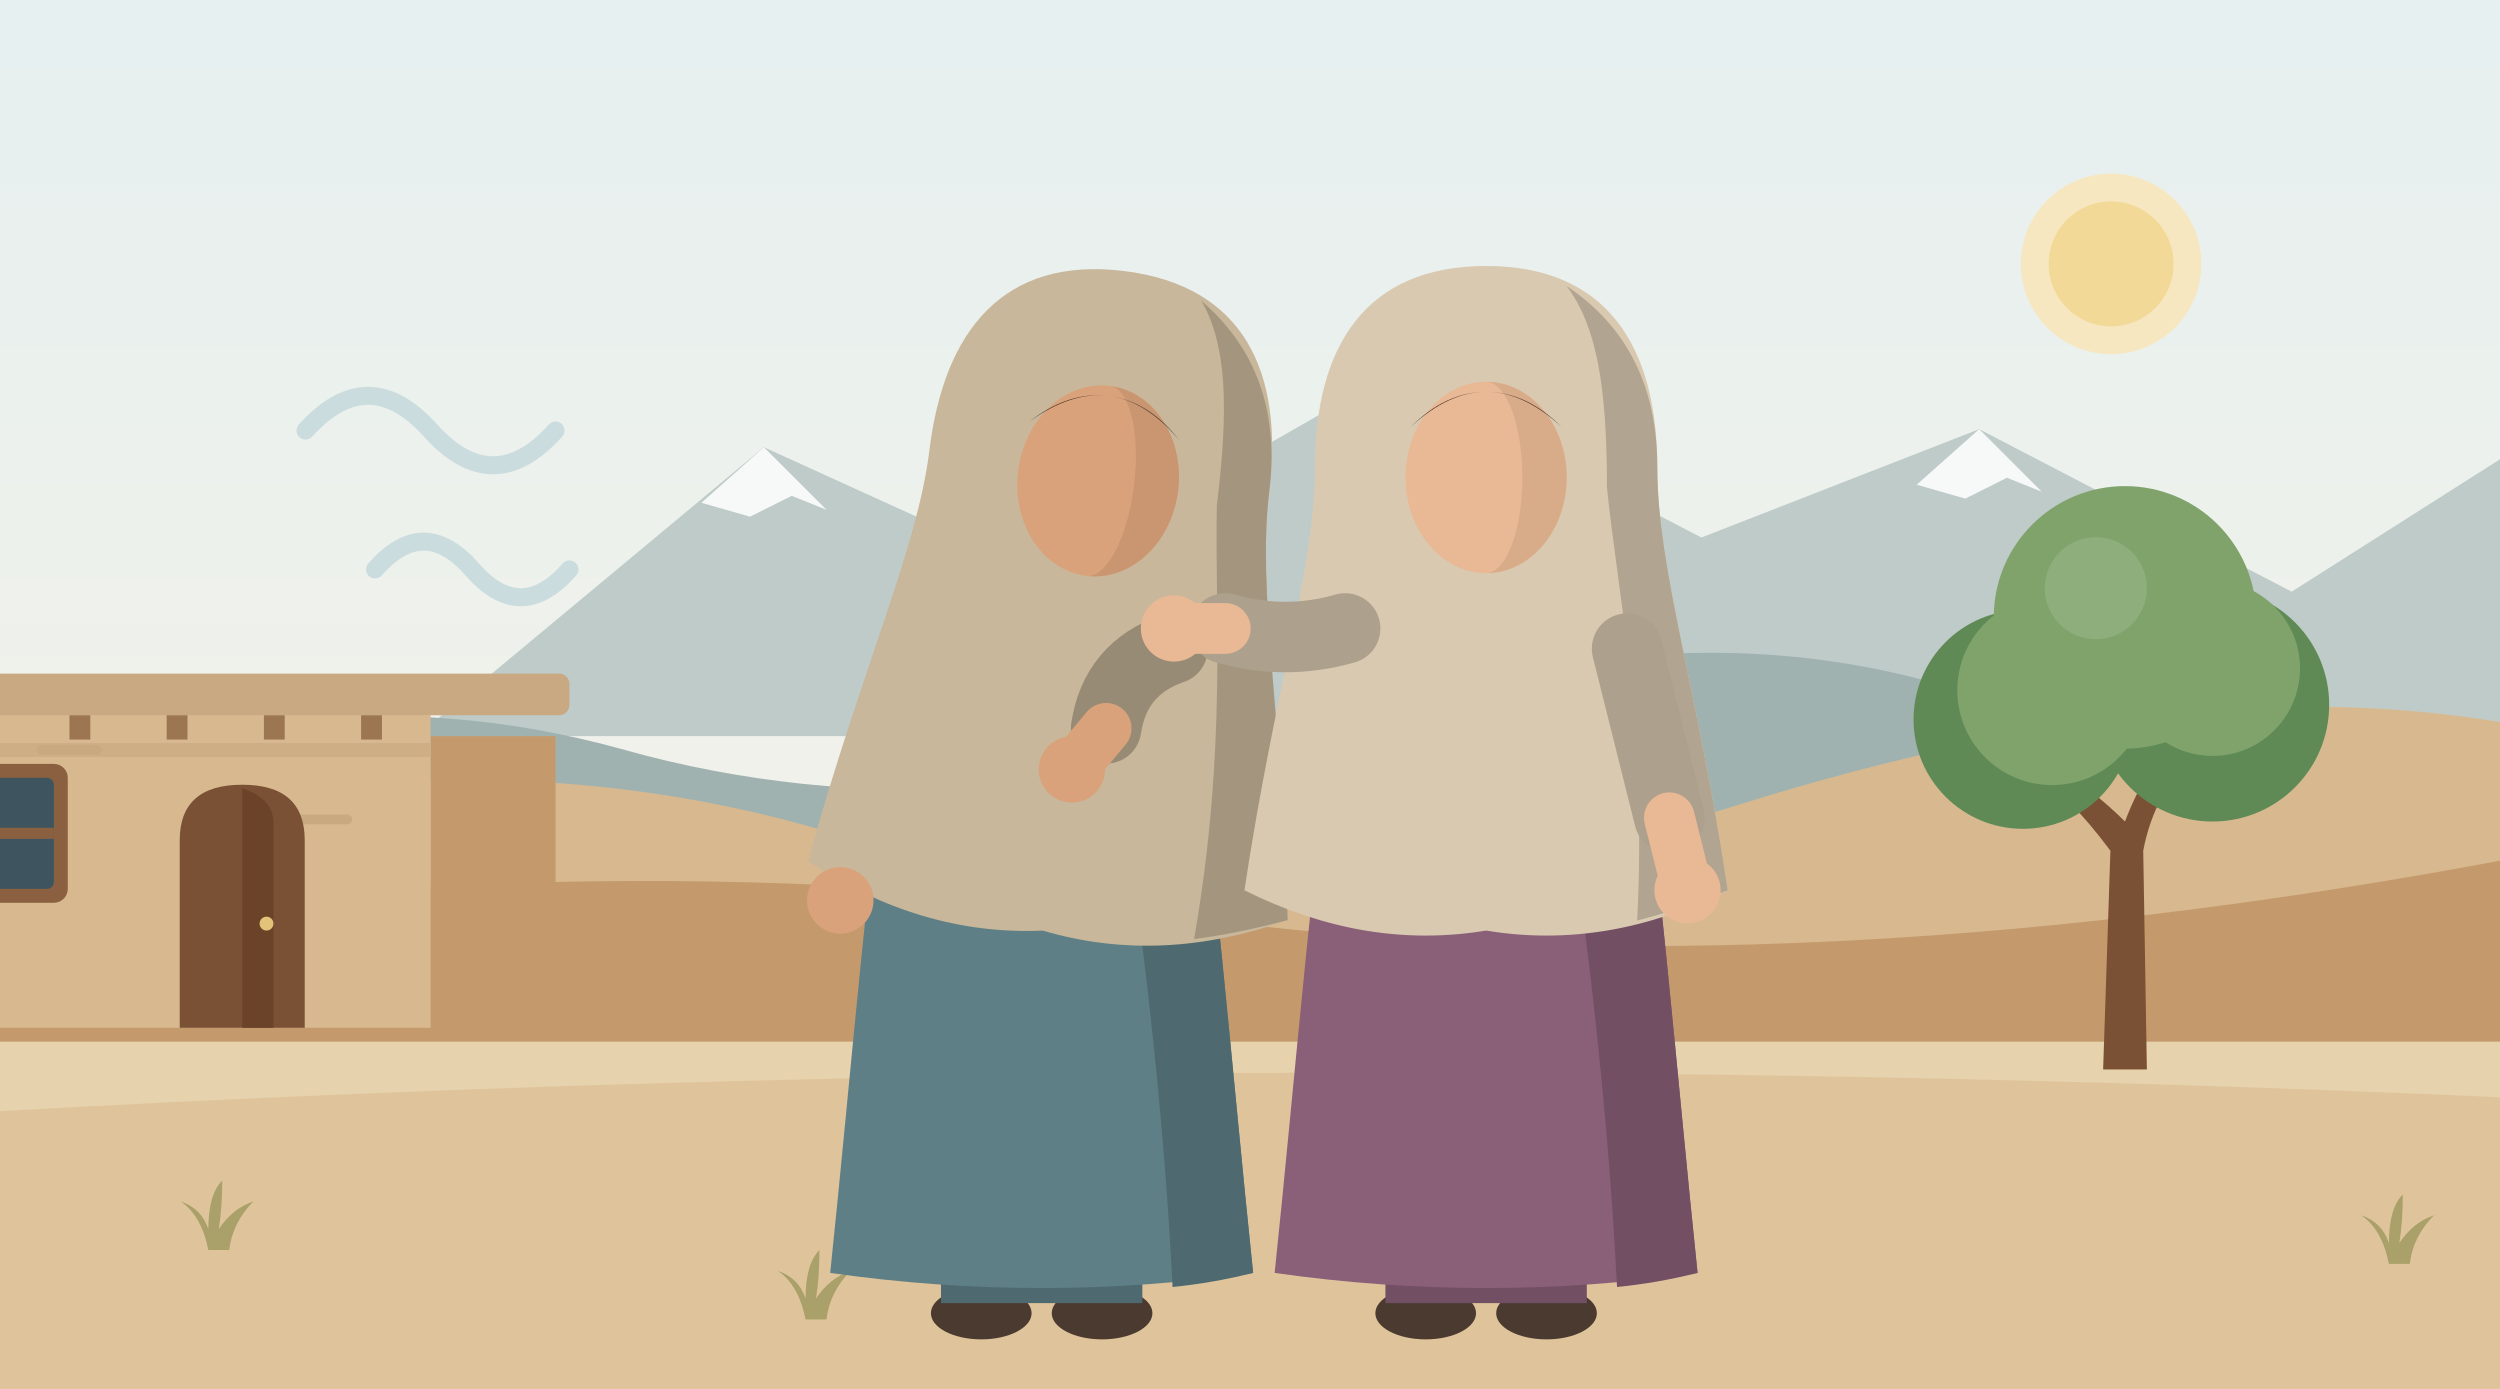
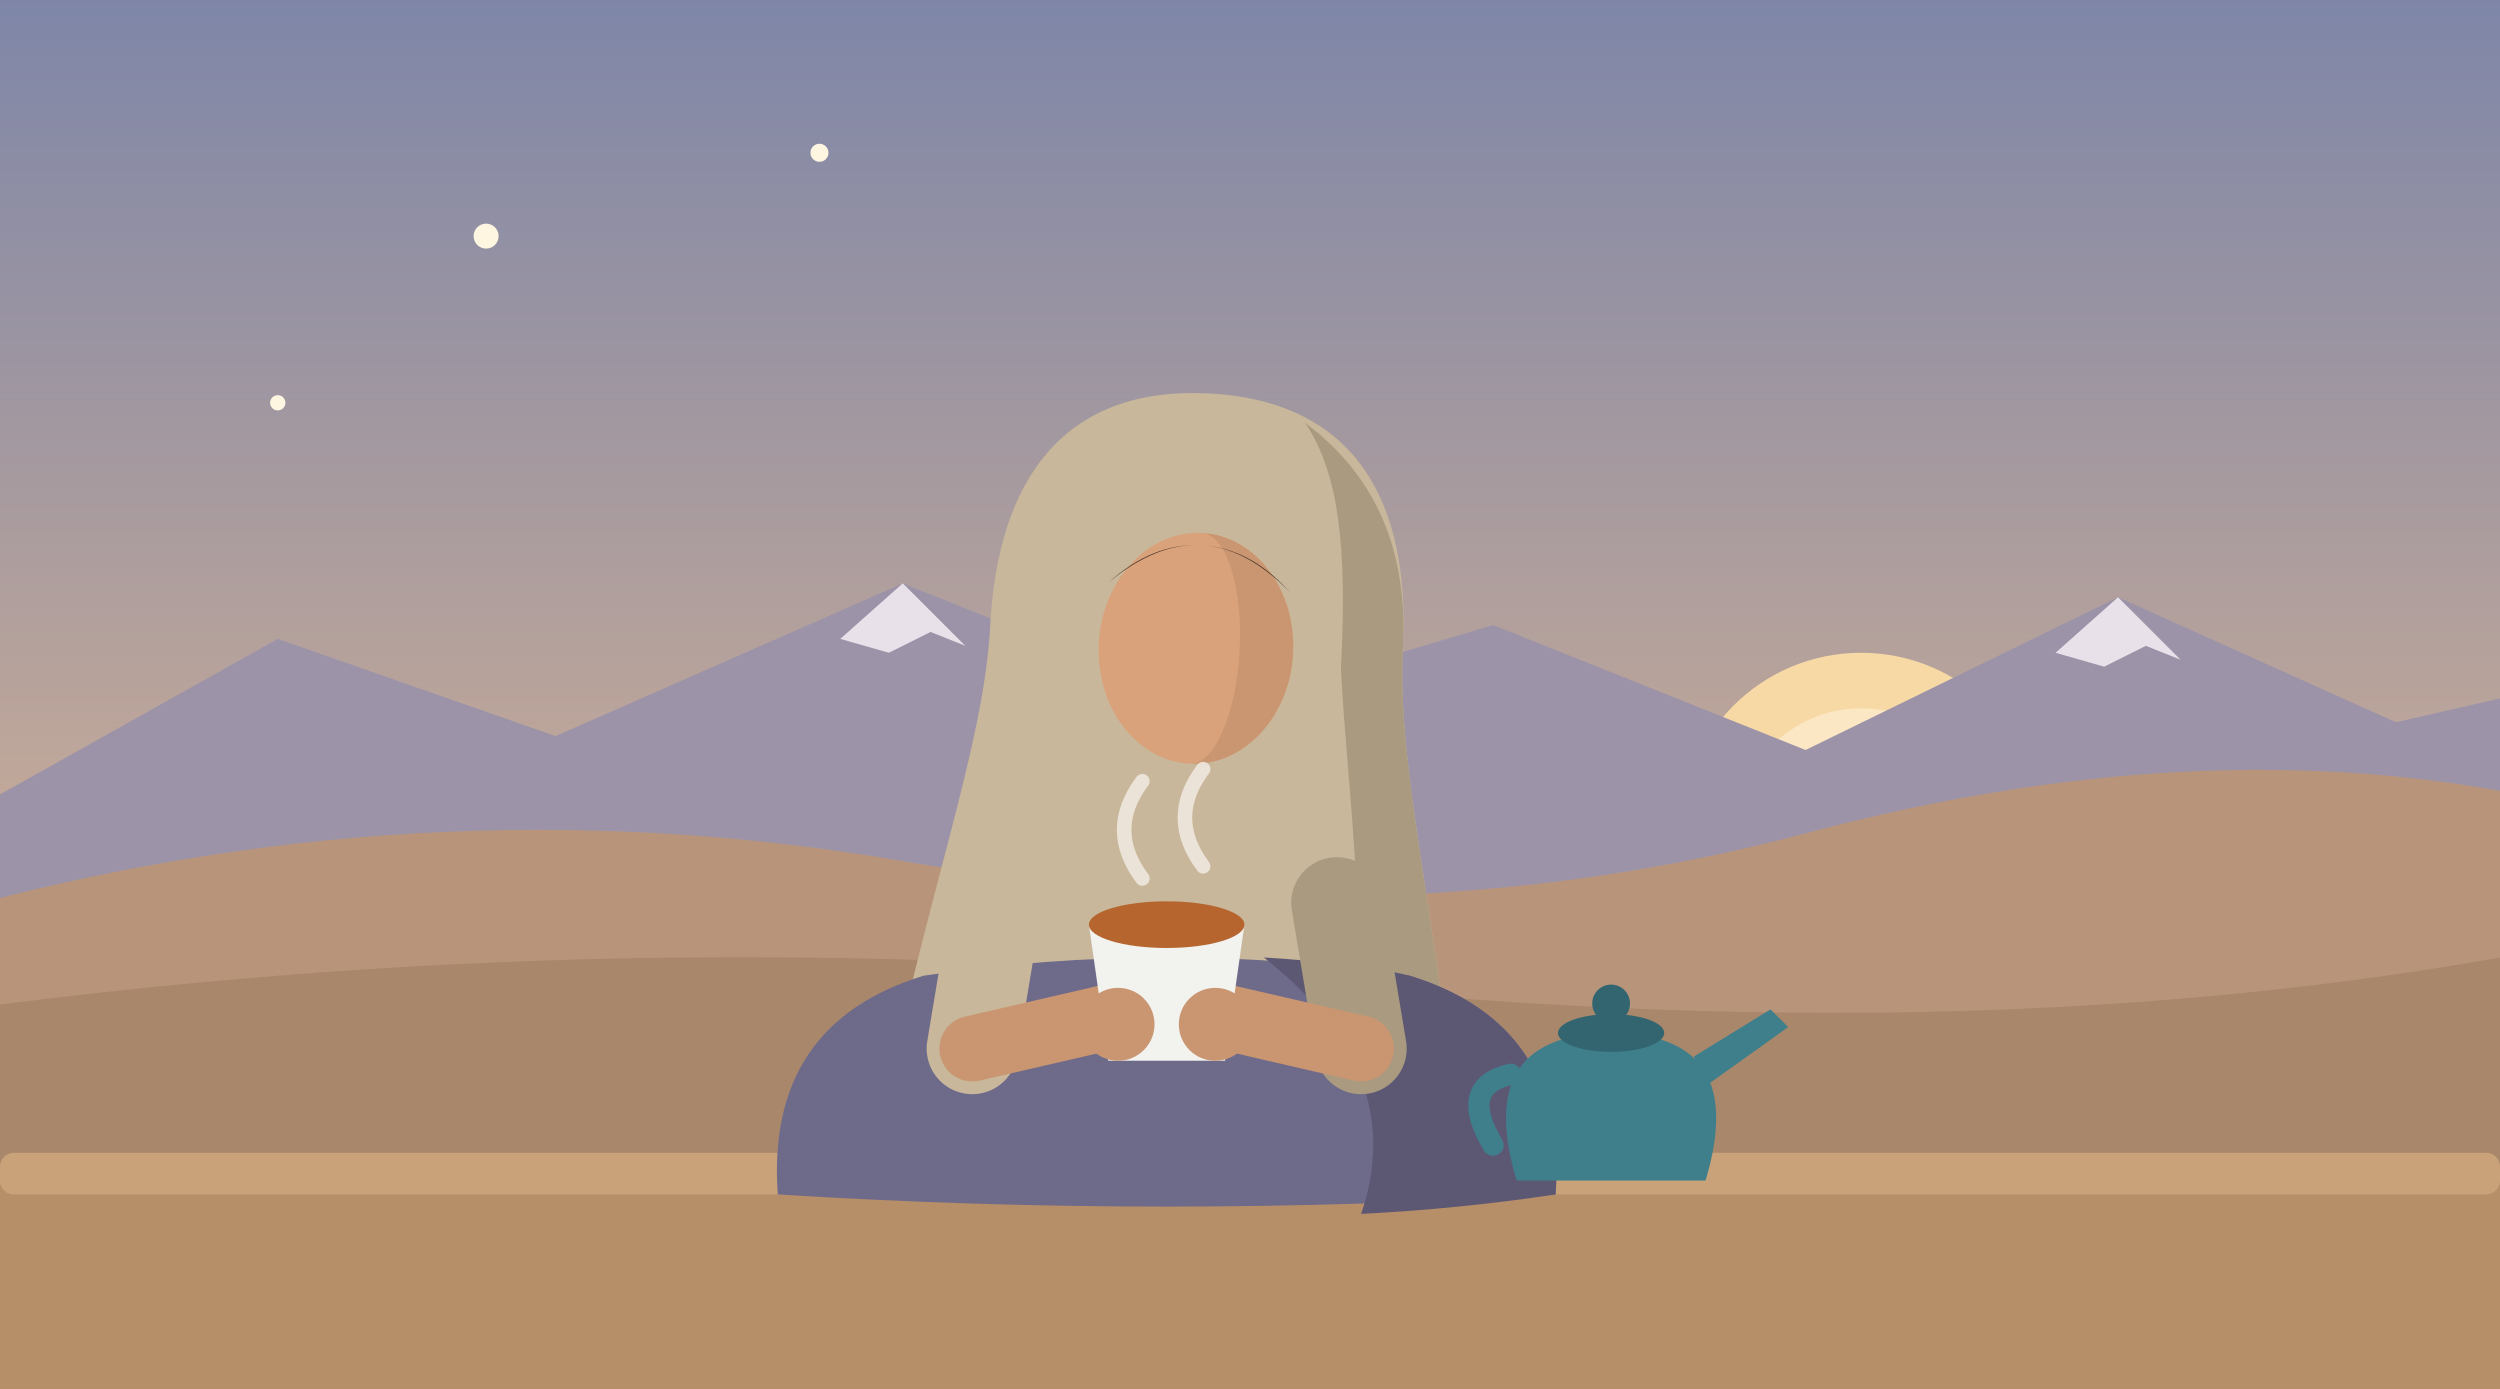
<svg xmlns="http://www.w3.org/2000/svg" viewBox="0 0 360 200">
  <defs>
-     <linearGradient id="sky" x1="0" y1="0" x2="0" y2="1">
-       <stop offset="0" stop-color="#E6F0F0" />
-       <stop offset="1" stop-color="#F8F2E6" />
+     <linearGradient id="dusk" x1="0" y1="0" x2="0" y2="1">
+       <stop offset="0" stop-color="#7E86A8" />
+       <stop offset="1" stop-color="#F2C08E" />
    </linearGradient>
  </defs>
-   <rect width="360" height="200" fill="url(#sky)" />
-   <path d="M-10 106L60 106L110 64.4L150 82.6L200 54L245 77.4L285 61.8L330 85.2L375 56.6L415 80L450 69.6L380 106Z" fill="#BFCBC9" />
-   <path d="M110 64.4L119 73.4L114 71.4L108 74.4L101 72.4Z" fill="#F7F9F8" />
-   <path d="M200 54L209 63L204 61L198 64L191 62Z" fill="#F7F9F8" />
-   <path d="M285 61.8L294 70.8L289 68.8L283 71.8L276 69.8Z" fill="#F7F9F8" />
-   <path d="M375 56.6L384 65.6L379 63.6L373 66.6L366 64.6Z" fill="#F7F9F8" />
-   <path d="M-10 120Q40 94 90 108T200 102T310 112T370 100V180H-10Z" fill="#9FB2B0" />
-   <path d="M-10 126Q60 102 120 120T250 116T370 106V180H-10Z" fill="#D8B98F" />
-   <path d="M-10 136Q80 120 170 132T370 122V180H-10Z" fill="#C49A6C" />
-   <rect x="0" y="150" width="360" height="50" fill="#E7D2AE" />
-   <path d="M0 160Q180 150 360 158V200H0Z" fill="#DFC49B" />
-   <g transform="translate(306 154) scale(1.05)">
-     <path d="M-3 0L-2 -30Q-8 -38-12 -40L-10 -42Q-4 -38 0 -34Q3 -42 8 -46L10 -44Q4 -38 2.5 -30L3 0Z" fill="#7A5134" />
-     <circle cx="-14" cy="-48" r="15" fill="#5F8A55" />
-     <circle cx="12" cy="-50" r="16" fill="#5F8A55" />
-     <circle cx="0" cy="-62" r="18" fill="#7FA36B" />
-     <circle cx="-10" cy="-52" r="13" fill="#7FA36B" />
-     <circle cx="12" cy="-55" r="12" fill="#7FA36B" />
-     <circle cx="-4" cy="-66" r="7" fill="#8EAE7C" />
+   <rect width="360" height="200" fill="url(#dusk)" />
+   <circle cx="268" cy="120" r="26" fill="#F7D9A6" />
+   <circle cx="268" cy="120" r="18" fill="#FBE7C3" />
+   <path d="M-10 120L40 92L80 106L130 84L175 102L215 90L260 108L305 86L345 104L380 96V140H-10Z" fill="#9C93A8" />
+   <path d="M130 84L139 93L134 91L128 94L121 92Z" fill="#E9E1EA" />
+   <path d="M305 86L314 95L309 93L303 96L296 94Z" fill="#E9E1EA" />
+   <path d="M-10 132Q60 112 130 124T260 120T370 116V200H-10Z" fill="#B8957A" />
+   <path d="M-10 146Q90 132 190 142T370 136V200H-10Z" fill="#A9876B" />
+   <circle cx="70" cy="34" r="1.8" fill="#FFF6E2" />
+   <circle cx="118" cy="22" r="1.3" fill="#FFF6E2" />
+   <circle cx="40" cy="58" r="1.1" fill="#FFF6E2" />
+   <rect x="0" y="170" width="360" height="30" fill="#B68E68" />
+   <rect x="0" y="166" width="360" height="6" rx="2" fill="#C9A27A" />
+   <g transform="translate(168 172) scale(1.75)">
+     <g transform="translate(0 40)">
+       <g transform="rotate(3 0 -39)">
+         <path d="M-13 -70C-15 -58-16 -50-17 -42H17C16 -50 15 -58 13 -70Z" fill="#6E6A8A" />
+         <path d="M0 -106C-12 -106-17 -98-17 -86C-17 -76-21 -64-24 -44Q-12 -38 0 -40Q12 -38 24 -44C21 -64 17 -76 17 -86C17 -98 12 -106 0 -106Z" fill="#C8B79A" />
+         <path d="M8 -104C14 -100 17 -94 17 -86C17 -76 21 -64 24 -44Q19 -42 15 -41C16 -60 13 -74 12 -84C12 -94 11 -100 8 -104Z" fill="#A99A80" />
+         <ellipse cx="0" cy="-85" rx="8" ry="9.5" fill="#D9A27A" />
+         <path d="M0 -94.5A8 9.5 0 0 1 0 -75.5A3.6 9.5 0 0 0 0 -94.5Z" fill="#C99671" />
+         <path d="M-7.5 -90Q0 -97 7.5 -90Q4 -93.5 0 -93.5Q-4 -93.5-7.5 -90Z" fill="#3B2A22" />
+       </g>
+     </g>
+     <path d="M-32 0Q-33 -14-20 -18Q0 -21 20 -18Q33 -14 32 0Q0 2-32 0Z" fill="#6E6A8A" />
+     <path d="M8 -19.5Q16 -19 20 -18Q33 -14 32 0Q24 1.2 16 1.6Q20 -10 8 -19.5Z" fill="#5C5874" />
+     <path d="M-14 -24Q-15 -18 -16 -12" fill="none" stroke="#C8B79A" stroke-width="7.5" stroke-linecap="round" />
+     <path d="M-16 -12L-3 -15" fill="none" stroke="#C99671" stroke-width="5.4" stroke-linecap="round" />
+     <path d="M14 -24Q15 -18 16 -12" fill="none" stroke="#A99A80" stroke-width="7.5" stroke-linecap="round" />
+     <path d="M16 -12L3 -15" fill="none" stroke="#C99671" stroke-width="5.4" stroke-linecap="round" />
+     <g transform="translate(0 -11) scale(1.6)">
+       <path d="M-4 -7H4L3 0H-3Z" fill="#F2F2EE" />
+       <ellipse cx="0" cy="-7" rx="4" ry="1.2" fill="#B5652D" />
+     </g>
+     <circle cx="-4" cy="-14" r="3" fill="#C99671" />
+     <circle cx="4" cy="-14" r="3" fill="#C99671" />
+     <path d="M-2 -26q-3 -4 0 -8M3 -27q-3 -4 0 -8" fill="none" stroke="#F4EEE6" stroke-width="1.2" stroke-linecap="round" stroke-linejoin="round" opacity=".8" />
  </g>
-   <path d="M62 148h18v-42h-18Z" fill="#C49A6C" />
-   <rect x="-24" y="102" width="86" height="46" fill="#D8B98F" />
-   <rect x="-27" y="97" width="109" height="6" rx="1.5" fill="#C9A982" />
-   <rect x="-18" y="103" width="3" height="3.5" fill="#9C7650" />
-   <rect x="-4" y="103" width="3" height="3.5" fill="#9C7650" />
-   <rect x="10" y="103" width="3" height="3.5" fill="#9C7650" />
-   <rect x="24" y="103" width="3" height="3.5" fill="#9C7650" />
-   <rect x="38" y="103" width="3" height="3.5" fill="#9C7650" />
-   <rect x="52" y="103" width="3" height="3.5" fill="#9C7650" />
-   <rect x="-24" y="107" width="86" height="2" fill="#CDAE85" />
-   <path d="M-14 130h10M36 118h14M6 108h8" fill="none" stroke="#C9A97F" stroke-width="1.4" stroke-linecap="round" stroke-linejoin="round" />
-   <path d="M25.88 148v-27q0-8 9-8t9 8v27Z" fill="#7A5134" />
-   <path d="M34.88 148v-34.5q4.5 1.5 4.5 5v29.5Z" fill="#6A4329" />
-   <circle cx="38.38" cy="133" r="1" fill="#E3C27A" />
-   <rect x="-12.24" y="110" width="22" height="20" rx="2" fill="#8A6040" />
-   <rect x="-10.24" y="112" width="18" height="16" rx="1" fill="#3E5560" />
-   <path d="M-1.24 112v16M-10.24 120h18" fill="none" stroke="#8A6040" stroke-width="1.6" />
-   <path d="M30 180q-1-5-4-7q3 1 4 4q0-5 2-7q0 4-.5 7q2-3 5-4q-3 3-3.5 7Z" fill="#A9A06A" />
-   <path d="M116 190q-1-5-4-7q3 1 4 4q0-5 2-7q0 4-.5 7q2-3 5-4q-3 3-3.5 7Z" fill="#A9A06A" />
-   <path d="M214 186q-1-5-4-7q3 1 4 4q0-5 2-7q0 4-.5 7q2-3 5-4q-3 3-3.5 7Z" fill="#A9A06A" />
-   <path d="M344 182q-1-5-4-7q3 1 4 4q0-5 2-7q0 4-.5 7q2-3 5-4q-3 3-3.5 7Z" fill="#A9A06A" />
-   <circle cx="304" cy="38" r="13" fill="#F6E7C1" />
-   <circle cx="304" cy="38" r="9" fill="#F3D998" />
-   <g transform="translate(150 192) scale(1.45)">
-     <ellipse cx="-6" cy="-2" rx="5" ry="2.6" fill="#4A3A30" />
-     <ellipse cx="6" cy="-2" rx="5" ry="2.6" fill="#4A3A30" />
-     <path d="M-10 -10H10V-3H-10Z" fill="#4E6A70" />
-     <path d="M-14 -70C-17 -50-19 -25-21 -6Q0 -3 21 -6C19 -25 17 -50 14 -70Z" fill="#5E7F86" />
-     <path d="M5 -70C9 -50 12 -25 13 -4.6Q17 -5 21 -6C19 -25 17 -50 14 -70Z" fill="#4E6A70" />
-     <g transform="rotate(7 0 -39)">
-       <path d="M-13 -70C-15 -58-16 -50-17 -42H17C16 -50 15 -58 13 -70Z" fill="#5E7F86" />
-       <path d="M0 -106C-12 -106-17 -98-17 -86C-17 -76-21 -64-24 -44Q-12 -38 0 -40Q12 -38 24 -44C21 -64 17 -76 17 -86C17 -98 12 -106 0 -106Z" fill="#C8B79A" />
-       <path d="M8 -104C14 -100 17 -94 17 -86C17 -76 21 -64 24 -44Q19 -42 15 -41C16 -60 13 -74 12 -84C12 -94 11 -100 8 -104Z" fill="#A4967E" />
-       <ellipse cx="0" cy="-85" rx="8" ry="9.5" fill="#D9A27A" />
-       <path d="M0 -94.5A8 9.5 0 0 1 0 -75.5A3.6 9.5 0 0 0 0 -94.5Z" fill="#C99671" />
-       <path d="M-7.5 -90Q0 -97 7.5 -90Q4 -93.5 0 -93.5Q-4 -93.5-7.5 -90Z" fill="#3B2A22" />
-     </g>
-     <path d="M13 -68Q7.3 -66.04 6.4 -60.08" fill="none" stroke="#988B75" stroke-width="7" stroke-linecap="round" />
-     <path d="M6.4 -60.08L3 -56" fill="none" stroke="#D9A27A" stroke-width="5.04" stroke-linecap="round" />
-     <circle cx="3" cy="-56" r="3.29" fill="#D9A27A" />
-     <circle cx="-20" cy="-43" r="3.3" fill="#D9A27A" />
+   <g transform="translate(232 170) scale(1.7)">
+     <path d="M-8 0Q-11 -10-4 -12H4Q11 -10 8 0Z" fill="#3F7F8C" />
+     <path d="M8 -8L15 -13L13.5 -14.5L7 -10.5Z" fill="#3F7F8C" />
+     <ellipse cx="0" cy="-12.5" rx="4.5" ry="1.6" fill="#326570" />
+     <circle cx="0" cy="-15" r="1.6" fill="#326570" />
+     <path d="M-8.5 -9Q-13 -8-10 -3" fill="none" stroke="#3F7F8C" stroke-width="1.8" stroke-linecap="round" stroke-linejoin="round" />
  </g>
-   <g transform="translate(214 192) scale(1.45)">
-     <ellipse cx="-6" cy="-2" rx="5" ry="2.6" fill="#4A3A30" />
-     <ellipse cx="6" cy="-2" rx="5" ry="2.6" fill="#4A3A30" />
-     <path d="M-10 -10H10V-3H-10Z" fill="#734F64" />
-     <path d="M-14 -70C-17 -50-19 -25-21 -6Q0 -3 21 -6C19 -25 17 -50 14 -70Z" fill="#8A5F78" />
-     <path d="M5 -70C9 -50 12 -25 13 -4.6Q17 -5 21 -6C19 -25 17 -50 14 -70Z" fill="#734F64" />
-     <path d="M-13 -70C-15 -58-16 -50-17 -42H17C16 -50 15 -58 13 -70Z" fill="#8A5F78" />
-     <path d="M0 -106C-12 -106-17 -98-17 -86C-17 -76-21 -64-24 -44Q-12 -38 0 -40Q12 -38 24 -44C21 -64 17 -76 17 -86C17 -98 12 -106 0 -106Z" fill="#D9C9B0" />
-     <path d="M8 -104C14 -100 17 -94 17 -86C17 -76 21 -64 24 -44Q19 -42 15 -41C16 -60 13 -74 12 -84C12 -94 11 -100 8 -104Z" fill="#B1A490" />
-     <ellipse cx="0" cy="-85" rx="8" ry="9.5" fill="#E9B894" />
-     <path d="M0 -94.5A8 9.5 0 0 1 0 -75.5A3.6 9.5 0 0 0 0 -94.5Z" fill="#D8AB89" />
-     <path d="M-7.5 -90Q0 -97 7.5 -90Q4 -93.5 0 -93.5Q-4 -93.5-7.5 -90Z" fill="#3B2A22" />
-     <path d="M-14 -70Q-19.95 -68.3 -25.9 -70" fill="none" stroke="#ADA08C" stroke-width="7" stroke-linecap="round" />
-     <path d="M-25.9 -70L-31 -70" fill="none" stroke="#E9B894" stroke-width="5.04" stroke-linecap="round" />
-     <circle cx="-31" cy="-70" r="3.29" fill="#E9B894" />
-     <path d="M14 -68Q16.1 -59.6 18.2 -51.2" fill="none" stroke="#ADA08C" stroke-width="7" stroke-linecap="round" />
-     <path d="M18.2 -51.2L20 -44" fill="none" stroke="#E9B894" stroke-width="5.04" stroke-linecap="round" />
-     <circle cx="20" cy="-44" r="3.29" fill="#E9B894" />
-   </g>
-   <path d="M44 62q9 -10 18 0t18 0M54 82q7 -8 14 0t14 0" fill="none" stroke="#CBDCDE" stroke-width="2.6" stroke-linecap="round" stroke-linejoin="round" />
</svg>
